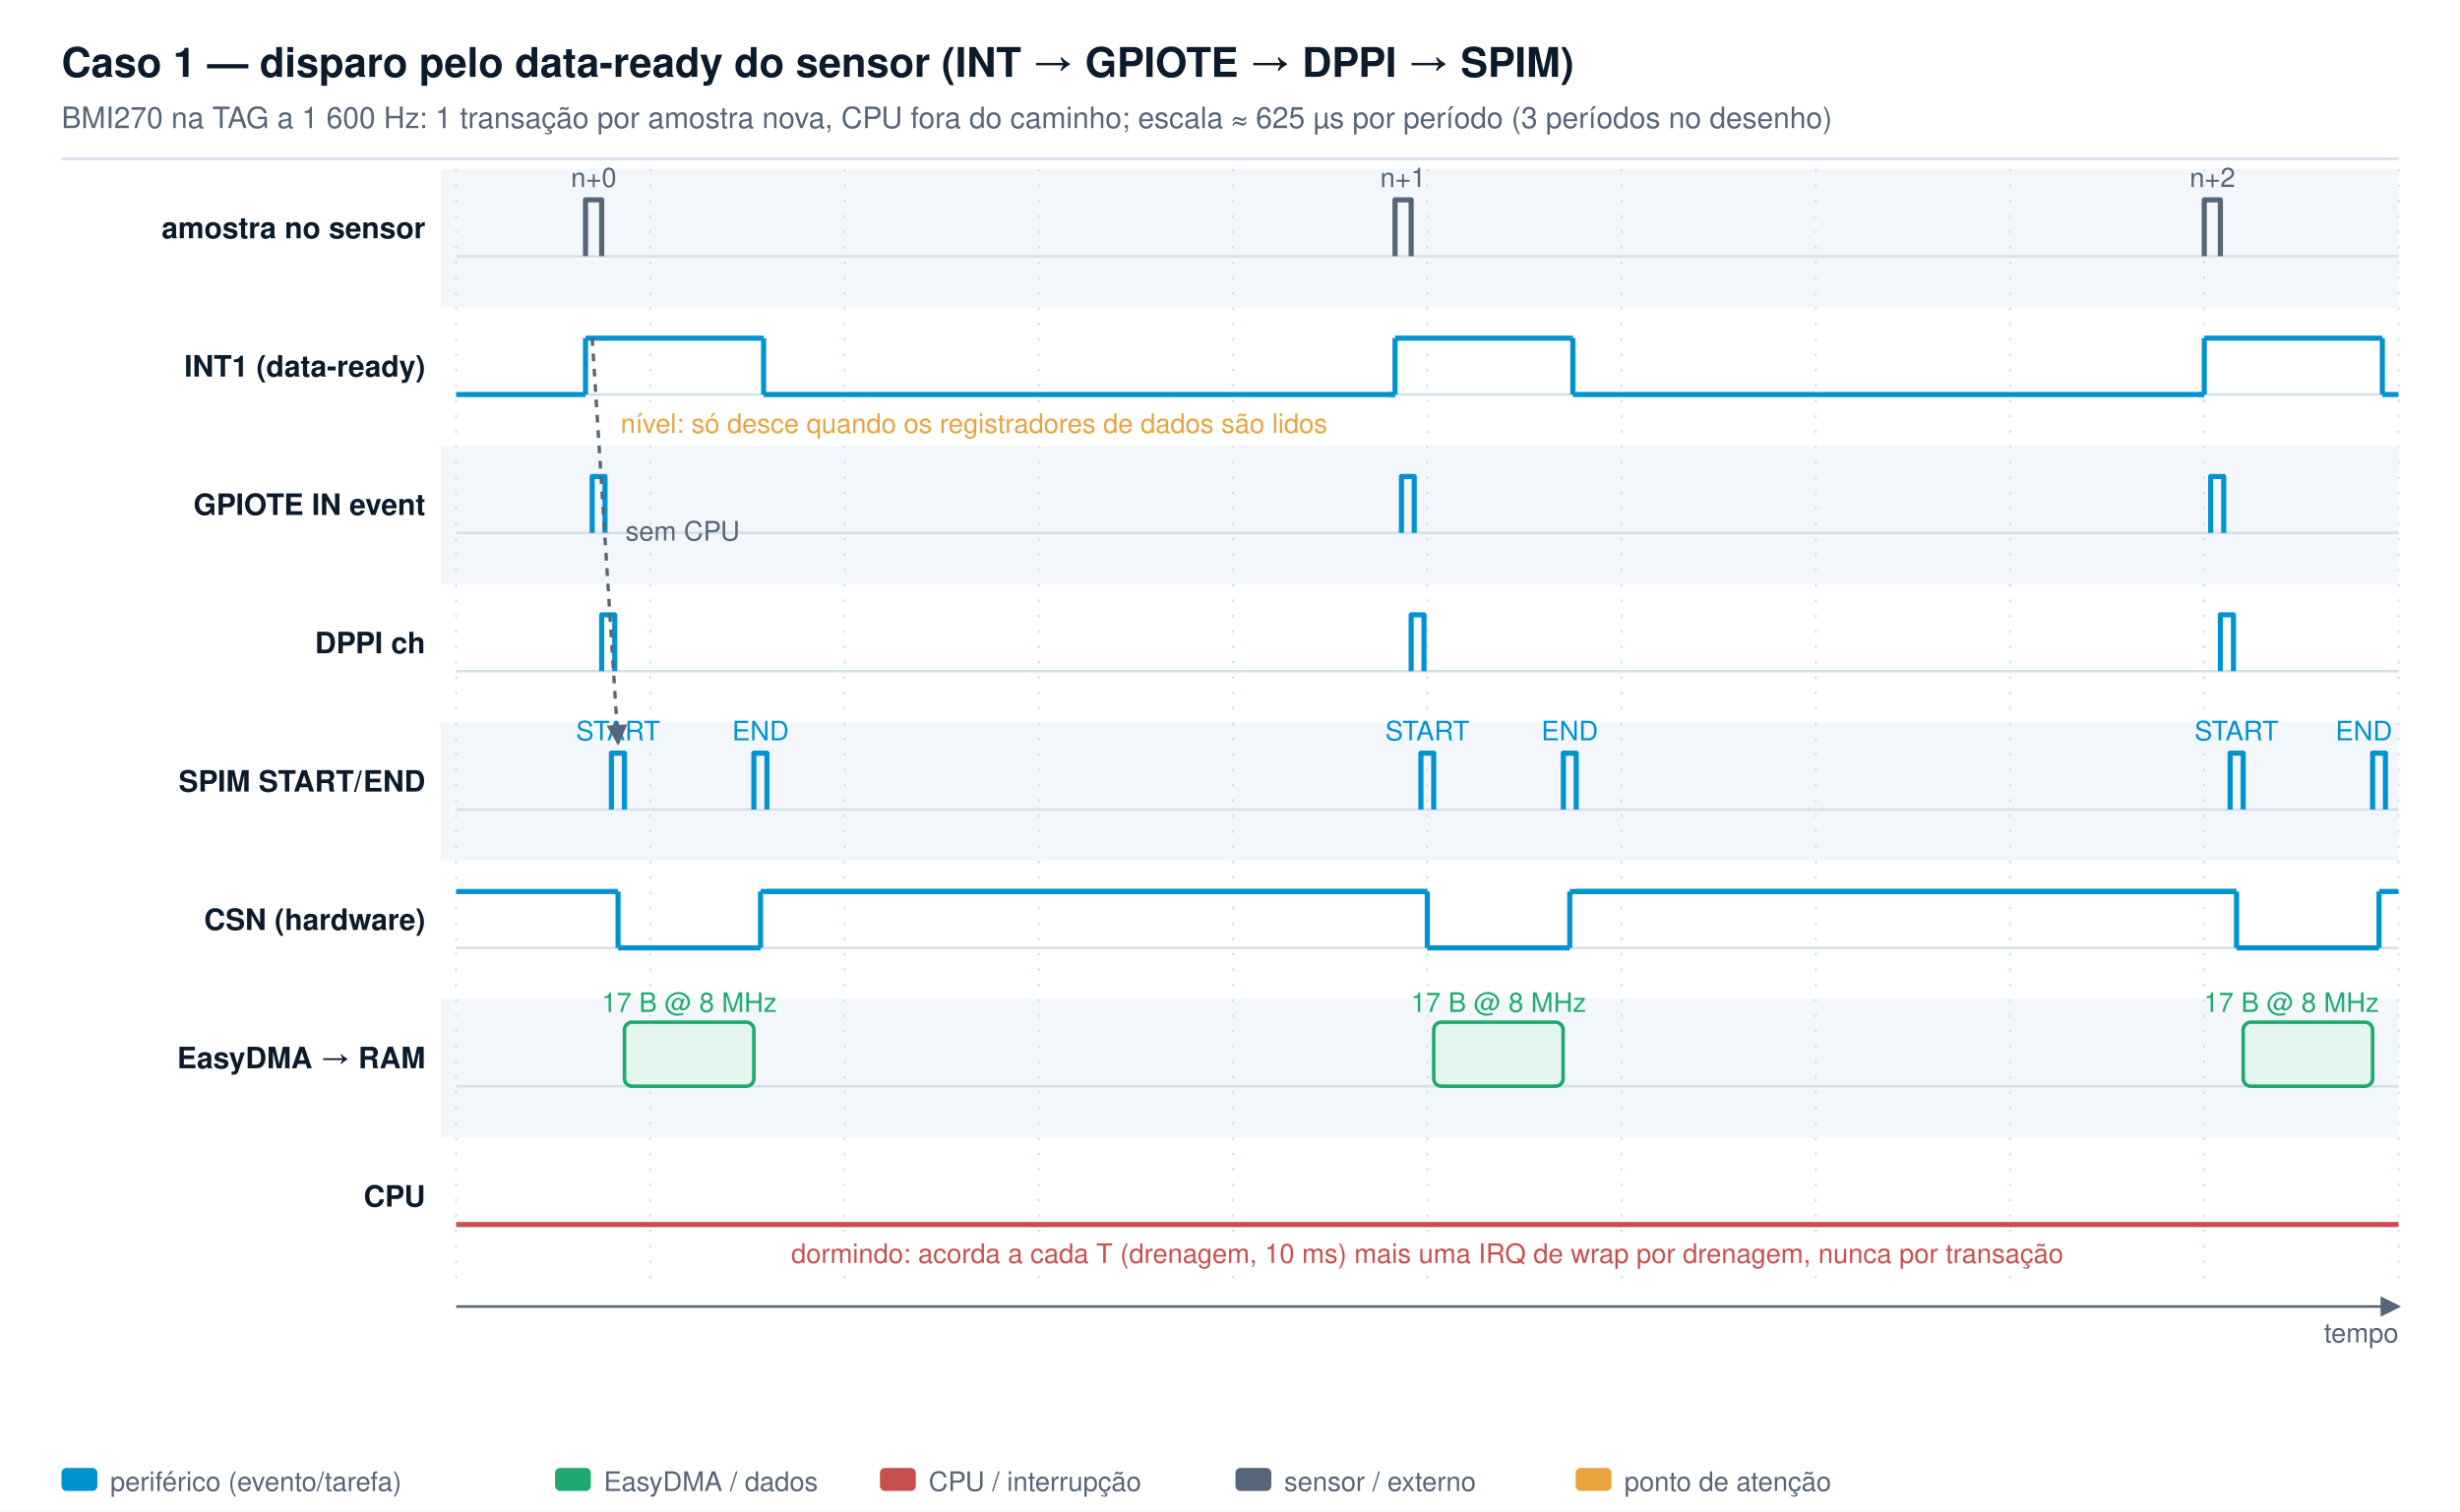
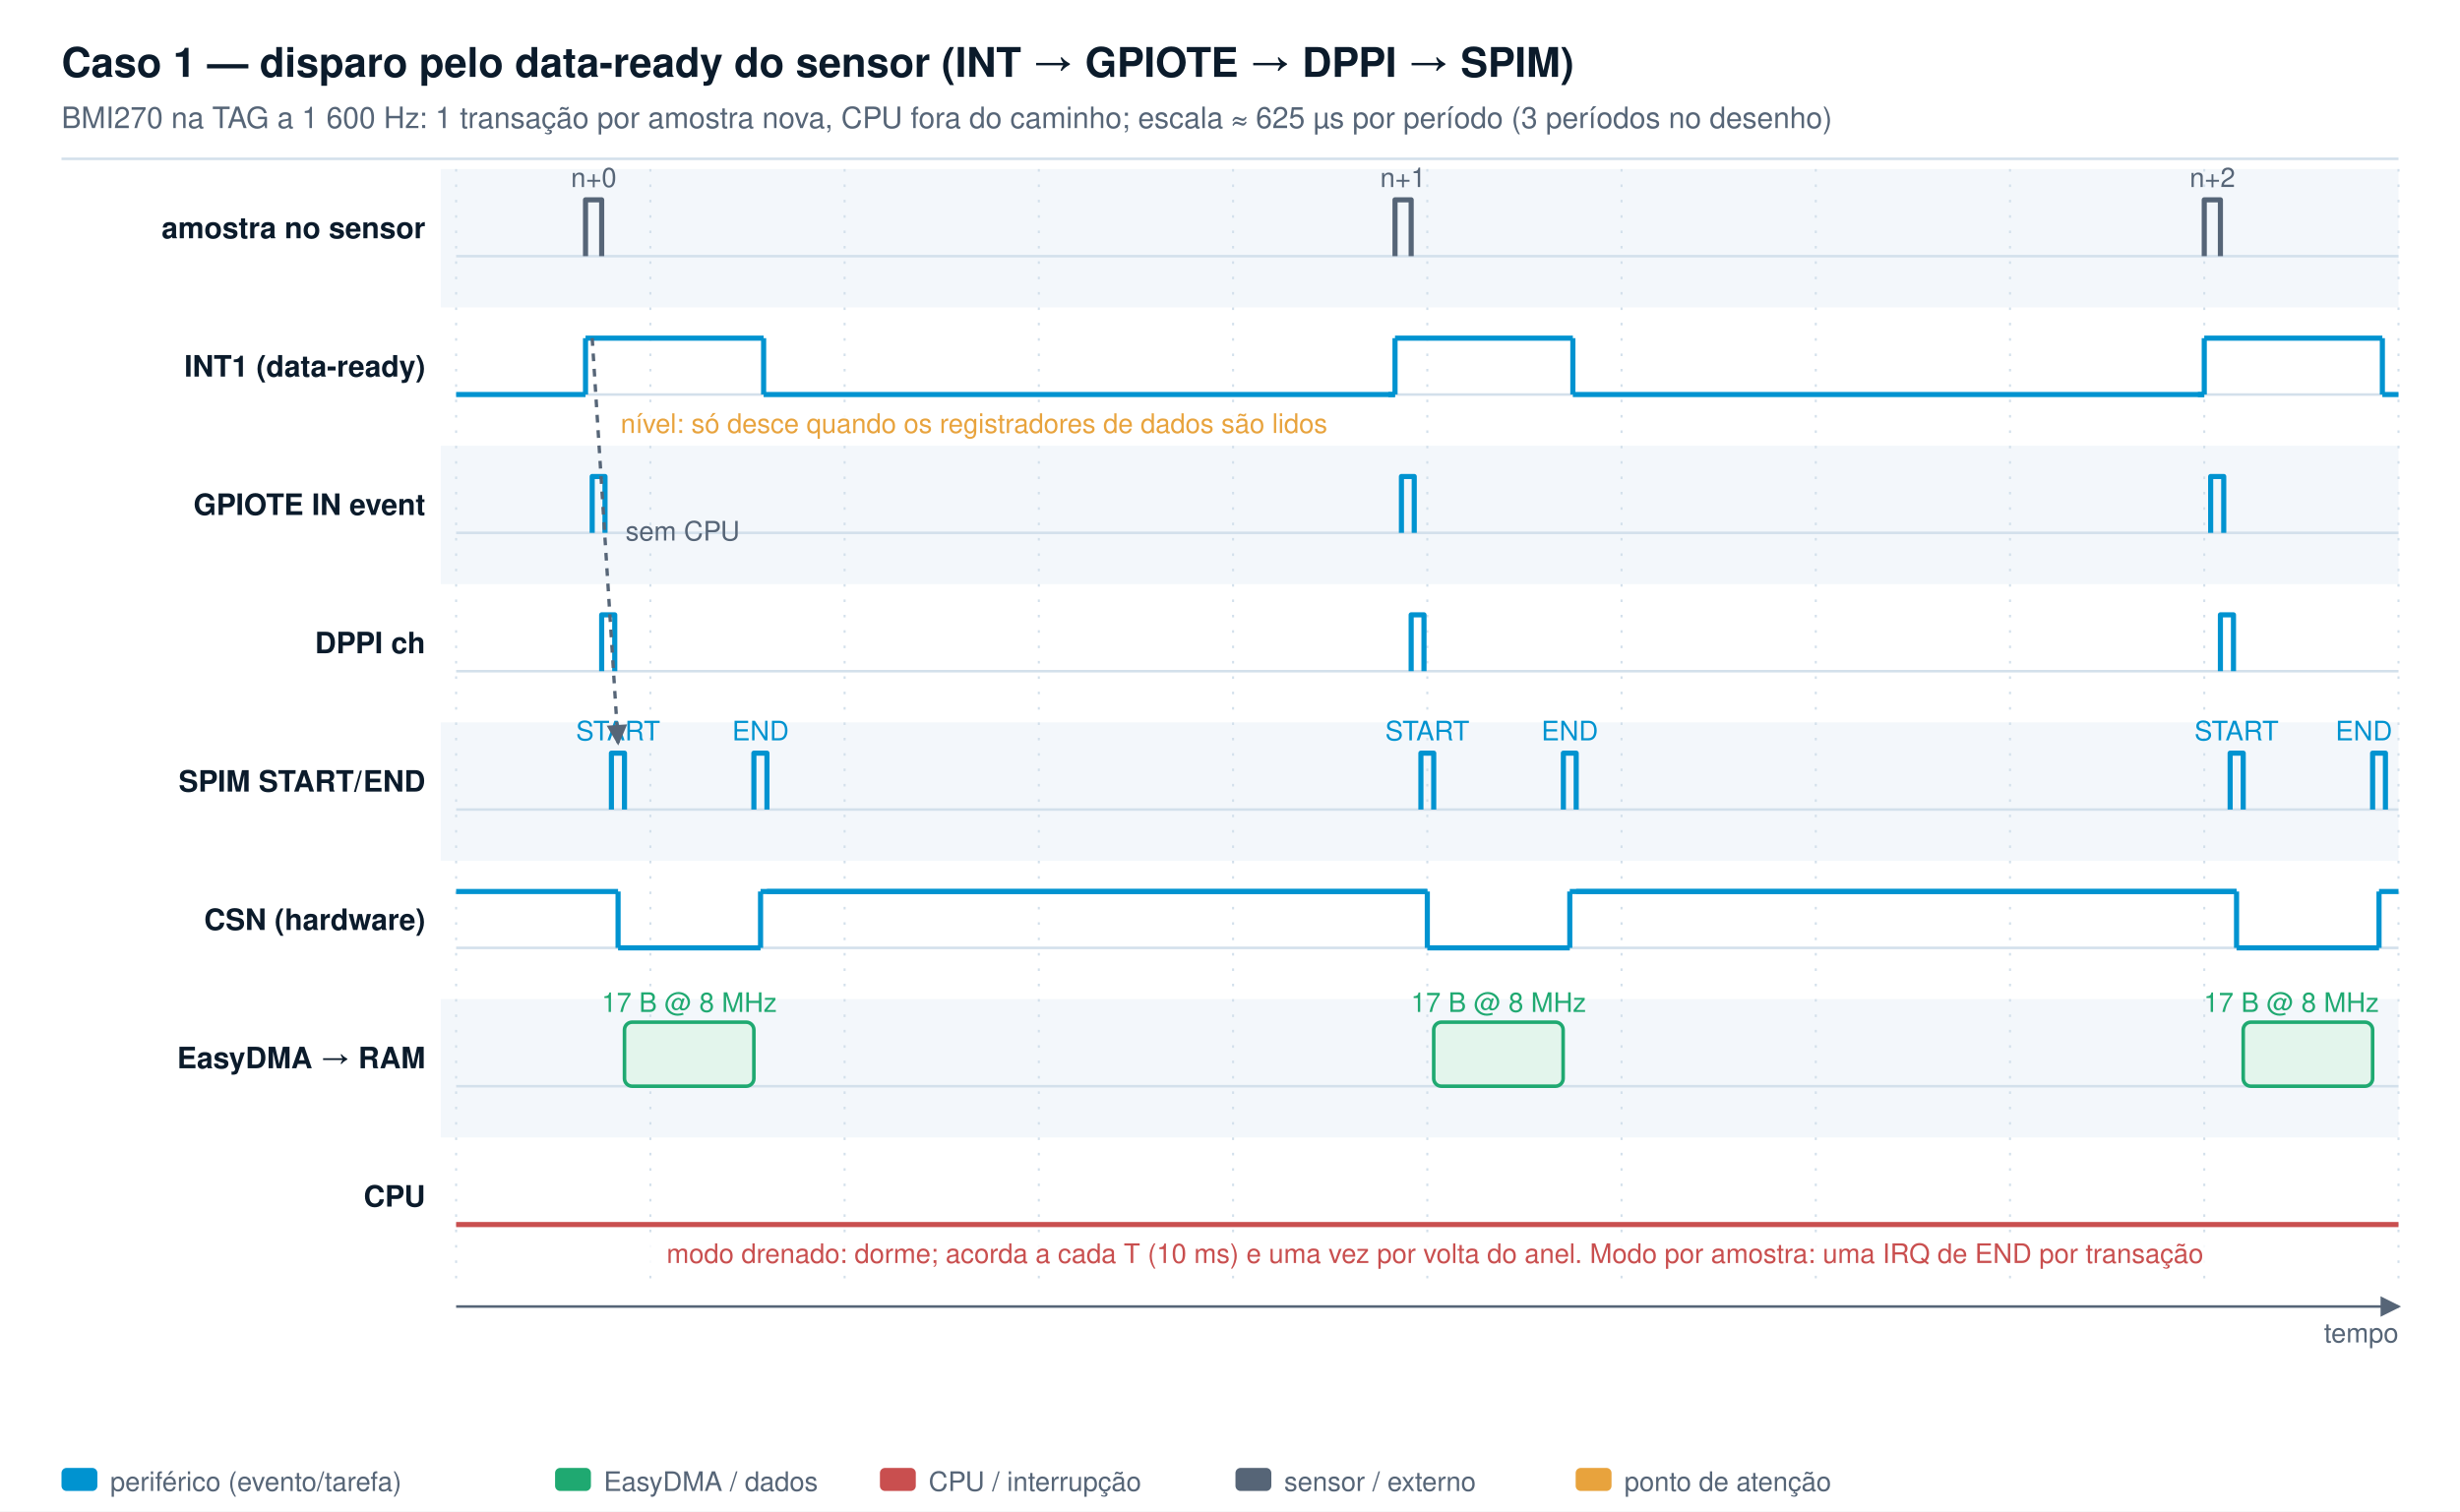
<svg xmlns="http://www.w3.org/2000/svg" width="960" height="590" viewBox="0 0 960 590">
  <defs>
    <marker id="arr" markerWidth="9" markerHeight="9" refX="7" refY="4.5" orient="auto" markerUnits="userSpaceOnUse">
      <path d="M0,0.5 L8,4.5 L0,8.5 z" fill="#566577" />
    </marker>
    <marker id="arr-blue" markerWidth="9" markerHeight="9" refX="7" refY="4.5" orient="auto" markerUnits="userSpaceOnUse">
      <path d="M0,0.5 L8,4.5 L0,8.5 z" fill="#0093D0" />
    </marker>
    <marker id="arr-green" markerWidth="9" markerHeight="9" refX="7" refY="4.5" orient="auto" markerUnits="userSpaceOnUse">
      <path d="M0,0.5 L8,4.5 L0,8.5 z" fill="#1FA971" />
    </marker>
    <marker id="arr-red" markerWidth="9" markerHeight="9" refX="7" refY="4.5" orient="auto" markerUnits="userSpaceOnUse">
      <path d="M0,0.5 L8,4.5 L0,8.5 z" fill="#C94F4F" />
    </marker>
    <filter id="shadow" x="-5%" y="-5%" width="110%" height="120%">
      <feDropShadow dx="0" dy="1.5" stdDeviation="1.5" flood-color="#00224E" flood-opacity="0.12" />
    </filter>
    <pattern id="hatch" width="6" height="6" patternUnits="userSpaceOnUse" patternTransform="rotate(45)">
      <line x1="0" y1="0" x2="0" y2="6" stroke="#D3E0EB" stroke-width="2" />
    </pattern>
  </defs>
  <rect width="100%" height="100%" fill="white" />
  <text x="24" y="30" fill="#0B1B2B" font-family="Segoe UI, Helvetica Neue, Helvetica, Arial, sans-serif" font-size="16" font-weight="600">Caso 1 — disparo pelo data-ready do sensor (INT → GPIOTE → DPPI → SPIM)</text>
  <text x="24" y="50" fill="#566577" font-family="Segoe UI, Helvetica Neue, Helvetica, Arial, sans-serif" font-size="11.5">BMI270 na TAG a 1 600 Hz: 1 transação por amostra nova, CPU fora do caminho; escala ≈ 625 µs por período (3 períodos no desenho)</text>
  <line x1="24" y1="62" x2="936" y2="62" stroke="#D3E0EB" stroke-width="1" />
  <rect x="172" y="66" width="764" height="54" fill="#F3F7FB" />
  <line x1="178" y1="100" x2="936" y2="100" stroke="#D3E0EB" stroke-width="1" />
  <text x="166" y="93" text-anchor="end" fill="#0B1B2B" font-family="Segoe UI, Helvetica Neue, Helvetica, Arial, sans-serif" font-size="11.5" font-weight="600">amostra no sensor</text>
  <line x1="178" y1="154" x2="936" y2="154" stroke="#D3E0EB" stroke-width="1" />
  <text x="166" y="147" text-anchor="end" fill="#0B1B2B" font-family="Segoe UI, Helvetica Neue, Helvetica, Arial, sans-serif" font-size="11.5" font-weight="600">INT1 (data-ready)</text>
  <rect x="172" y="174" width="764" height="54" fill="#F3F7FB" />
  <line x1="178" y1="208" x2="936" y2="208" stroke="#D3E0EB" stroke-width="1" />
  <text x="166" y="201" text-anchor="end" fill="#0B1B2B" font-family="Segoe UI, Helvetica Neue, Helvetica, Arial, sans-serif" font-size="11.5" font-weight="600">GPIOTE IN event</text>
  <line x1="178" y1="262" x2="936" y2="262" stroke="#D3E0EB" stroke-width="1" />
  <text x="166" y="255" text-anchor="end" fill="#0B1B2B" font-family="Segoe UI, Helvetica Neue, Helvetica, Arial, sans-serif" font-size="11.5" font-weight="600">DPPI ch</text>
  <rect x="172" y="282" width="764" height="54" fill="#F3F7FB" />
  <line x1="178" y1="316" x2="936" y2="316" stroke="#D3E0EB" stroke-width="1" />
  <text x="166" y="309" text-anchor="end" fill="#0B1B2B" font-family="Segoe UI, Helvetica Neue, Helvetica, Arial, sans-serif" font-size="11.5" font-weight="600">SPIM START/END</text>
  <line x1="178" y1="370" x2="936" y2="370" stroke="#D3E0EB" stroke-width="1" />
  <text x="166" y="363" text-anchor="end" fill="#0B1B2B" font-family="Segoe UI, Helvetica Neue, Helvetica, Arial, sans-serif" font-size="11.5" font-weight="600">CSN (hardware)</text>
  <rect x="172" y="390" width="764" height="54" fill="#F3F7FB" />
  <line x1="178" y1="424" x2="936" y2="424" stroke="#D3E0EB" stroke-width="1" />
  <text x="166" y="417" text-anchor="end" fill="#0B1B2B" font-family="Segoe UI, Helvetica Neue, Helvetica, Arial, sans-serif" font-size="11.5" font-weight="600">EasyDMA → RAM</text>
  <line x1="178" y1="478" x2="936" y2="478" stroke="#D3E0EB" stroke-width="1" />
  <text x="166" y="471" text-anchor="end" fill="#0B1B2B" font-family="Segoe UI, Helvetica Neue, Helvetica, Arial, sans-serif" font-size="11.5" font-weight="600">CPU</text>
  <line x1="178.0" y1="66" x2="178.0" y2="502" stroke="#D3E0EB" stroke-width="0.8" stroke-dasharray="1 5" />
  <line x1="253.8" y1="66" x2="253.8" y2="502" stroke="#D3E0EB" stroke-width="0.8" stroke-dasharray="1 5" />
  <line x1="329.6" y1="66" x2="329.6" y2="502" stroke="#D3E0EB" stroke-width="0.8" stroke-dasharray="1 5" />
  <line x1="405.4" y1="66" x2="405.4" y2="502" stroke="#D3E0EB" stroke-width="0.8" stroke-dasharray="1 5" />
  <line x1="481.2" y1="66" x2="481.2" y2="502" stroke="#D3E0EB" stroke-width="0.8" stroke-dasharray="1 5" />
  <line x1="557.0" y1="66" x2="557.0" y2="502" stroke="#D3E0EB" stroke-width="0.8" stroke-dasharray="1 5" />
  <line x1="632.8" y1="66" x2="632.8" y2="502" stroke="#D3E0EB" stroke-width="0.8" stroke-dasharray="1 5" />
  <line x1="708.6" y1="66" x2="708.6" y2="502" stroke="#D3E0EB" stroke-width="0.8" stroke-dasharray="1 5" />
  <line x1="784.4" y1="66" x2="784.4" y2="502" stroke="#D3E0EB" stroke-width="0.8" stroke-dasharray="1 5" />
  <line x1="860.2" y1="66" x2="860.2" y2="502" stroke="#D3E0EB" stroke-width="0.8" stroke-dasharray="1 5" />
  <line x1="936.0" y1="66" x2="936.0" y2="502" stroke="#D3E0EB" stroke-width="0.8" stroke-dasharray="1 5" />
  <path d="M228.5,100.0 V78.0 H234.8 V100.0" fill="none" stroke="#566577" stroke-width="2" stroke-linejoin="round" />
  <text x="231.7" y="73.0" fill="#566577" text-anchor="middle" font-family="Segoe UI, Helvetica Neue, Helvetica, Arial, sans-serif" font-size="10.5">n+0</text>
  <line x1="178.0" y1="154.0" x2="228.5" y2="154.0" stroke="#0093D0" stroke-width="2" />
  <line x1="228.5" y1="154.0" x2="228.5" y2="132.0" stroke="#0093D0" stroke-width="2" />
  <line x1="228.5" y1="132.0" x2="298.0" y2="132.0" stroke="#0093D0" stroke-width="2" />
  <line x1="298.0" y1="154.0" x2="298.0" y2="132.0" stroke="#0093D0" stroke-width="2" />
  <line x1="298.0" y1="154.0" x2="544.4" y2="154.0" stroke="#0093D0" stroke-width="2" />
  <path d="M231.1,208.0 V186.0 H236.1 V208.0" fill="none" stroke="#0093D0" stroke-width="2" stroke-linejoin="round" />
  <path d="M234.8,262.0 V240.0 H239.9 V262.0" fill="none" stroke="#0093D0" stroke-width="2" stroke-linejoin="round" />
  <path d="M238.6,316.0 V294.0 H243.7 V316.0" fill="none" stroke="#0093D0" stroke-width="2" stroke-linejoin="round" />
  <text x="241.2" y="289.0" fill="#0093D0" text-anchor="middle" font-family="Segoe UI, Helvetica Neue, Helvetica, Arial, sans-serif" font-size="10.5">START</text>
  <path d="M294.2,316.0 V294.0 H299.3 V316.0" fill="none" stroke="#0093D0" stroke-width="2" stroke-linejoin="round" />
  <text x="296.8" y="289.0" fill="#0093D0" text-anchor="middle" font-family="Segoe UI, Helvetica Neue, Helvetica, Arial, sans-serif" font-size="10.5">END</text>
  <line x1="178.0" y1="348.0" x2="241.2" y2="348.0" stroke="#0093D0" stroke-width="2" />
  <line x1="241.2" y1="370.0" x2="241.2" y2="348.0" stroke="#0093D0" stroke-width="2" />
  <line x1="241.2" y1="370.0" x2="296.8" y2="370.0" stroke="#0093D0" stroke-width="2" />
  <line x1="296.8" y1="370.0" x2="296.8" y2="348.0" stroke="#0093D0" stroke-width="2" />
  <line x1="296.8" y1="348.0" x2="557.0" y2="348.0" stroke="#0093D0" stroke-width="2" />
  <rect x="243.7" y="399.0" width="50.5" height="25" rx="3" fill="#E3F5EC" stroke="#1FA971" stroke-width="1.4" />
  <text x="269.0" y="395.0" fill="#1FA971" text-anchor="middle" font-family="Segoe UI, Helvetica Neue, Helvetica, Arial, sans-serif" font-size="10.5">17 B @ 8 MHz</text>
  <path d="M544.4,100.0 V78.0 H550.7 V100.0" fill="none" stroke="#566577" stroke-width="2" stroke-linejoin="round" />
  <text x="547.5" y="73.0" fill="#566577" text-anchor="middle" font-family="Segoe UI, Helvetica Neue, Helvetica, Arial, sans-serif" font-size="10.5">n+1</text>
  <line x1="541.8" y1="154.0" x2="544.4" y2="154.0" stroke="#0093D0" stroke-width="2" />
  <line x1="544.4" y1="154.0" x2="544.4" y2="132.0" stroke="#0093D0" stroke-width="2" />
  <line x1="544.4" y1="132.0" x2="613.8" y2="132.0" stroke="#0093D0" stroke-width="2" />
  <line x1="613.8" y1="154.0" x2="613.8" y2="132.0" stroke="#0093D0" stroke-width="2" />
  <line x1="613.8" y1="154.0" x2="860.2" y2="154.0" stroke="#0093D0" stroke-width="2" />
  <path d="M546.9,208.0 V186.0 H551.9 V208.0" fill="none" stroke="#0093D0" stroke-width="2" stroke-linejoin="round" />
  <path d="M550.7,262.0 V240.0 H555.7 V262.0" fill="none" stroke="#0093D0" stroke-width="2" stroke-linejoin="round" />
  <path d="M554.5,316.0 V294.0 H559.5 V316.0" fill="none" stroke="#0093D0" stroke-width="2" stroke-linejoin="round" />
  <text x="557.0" y="289.0" fill="#0093D0" text-anchor="middle" font-family="Segoe UI, Helvetica Neue, Helvetica, Arial, sans-serif" font-size="10.5">START</text>
  <path d="M610.1,316.0 V294.0 H615.1 V316.0" fill="none" stroke="#0093D0" stroke-width="2" stroke-linejoin="round" />
  <text x="612.6" y="289.0" fill="#0093D0" text-anchor="middle" font-family="Segoe UI, Helvetica Neue, Helvetica, Arial, sans-serif" font-size="10.5">END</text>
  <line x1="299.3" y1="348.0" x2="557.0" y2="348.0" stroke="#0093D0" stroke-width="2" />
  <line x1="557.0" y1="370.0" x2="557.0" y2="348.0" stroke="#0093D0" stroke-width="2" />
  <line x1="557.0" y1="370.0" x2="612.6" y2="370.0" stroke="#0093D0" stroke-width="2" />
  <line x1="612.6" y1="370.0" x2="612.6" y2="348.0" stroke="#0093D0" stroke-width="2" />
  <line x1="612.6" y1="348.0" x2="872.8" y2="348.0" stroke="#0093D0" stroke-width="2" />
  <rect x="559.5" y="399.0" width="50.5" height="25" rx="3" fill="#E3F5EC" stroke="#1FA971" stroke-width="1.4" />
  <text x="584.8" y="395.0" fill="#1FA971" text-anchor="middle" font-family="Segoe UI, Helvetica Neue, Helvetica, Arial, sans-serif" font-size="10.5">17 B @ 8 MHz</text>
  <path d="M860.2,100.0 V78.0 H866.5 V100.0" fill="none" stroke="#566577" stroke-width="2" stroke-linejoin="round" />
  <text x="863.4" y="73.0" fill="#566577" text-anchor="middle" font-family="Segoe UI, Helvetica Neue, Helvetica, Arial, sans-serif" font-size="10.5">n+2</text>
  <line x1="857.7" y1="154.0" x2="860.2" y2="154.0" stroke="#0093D0" stroke-width="2" />
  <line x1="860.2" y1="154.0" x2="860.2" y2="132.0" stroke="#0093D0" stroke-width="2" />
  <line x1="860.2" y1="132.0" x2="929.7" y2="132.0" stroke="#0093D0" stroke-width="2" />
  <line x1="929.7" y1="154.0" x2="929.7" y2="132.0" stroke="#0093D0" stroke-width="2" />
  <line x1="929.7" y1="154.0" x2="936.0" y2="154.0" stroke="#0093D0" stroke-width="2" />
  <path d="M862.7,208.0 V186.0 H867.8 V208.0" fill="none" stroke="#0093D0" stroke-width="2" stroke-linejoin="round" />
  <path d="M866.5,262.0 V240.0 H871.6 V262.0" fill="none" stroke="#0093D0" stroke-width="2" stroke-linejoin="round" />
  <path d="M870.3,316.0 V294.0 H875.4 V316.0" fill="none" stroke="#0093D0" stroke-width="2" stroke-linejoin="round" />
  <text x="872.8" y="289.0" fill="#0093D0" text-anchor="middle" font-family="Segoe UI, Helvetica Neue, Helvetica, Arial, sans-serif" font-size="10.5">START</text>
  <path d="M925.9,316.0 V294.0 H930.9 V316.0" fill="none" stroke="#0093D0" stroke-width="2" stroke-linejoin="round" />
  <text x="922.5" y="289.0" fill="#0093D0" text-anchor="middle" font-family="Segoe UI, Helvetica Neue, Helvetica, Arial, sans-serif" font-size="10.5">END</text>
  <line x1="615.1" y1="348.0" x2="872.8" y2="348.0" stroke="#0093D0" stroke-width="2" />
  <line x1="872.8" y1="370.0" x2="872.8" y2="348.0" stroke="#0093D0" stroke-width="2" />
  <line x1="872.8" y1="370.0" x2="928.4" y2="370.0" stroke="#0093D0" stroke-width="2" />
  <line x1="928.4" y1="370.0" x2="928.4" y2="348.0" stroke="#0093D0" stroke-width="2" />
  <line x1="928.4" y1="348.0" x2="936.0" y2="348.0" stroke="#0093D0" stroke-width="2" />
  <rect x="875.4" y="399.0" width="50.5" height="25" rx="3" fill="#E3F5EC" stroke="#1FA971" stroke-width="1.4" />
  <text x="894.2" y="395.0" fill="#1FA971" text-anchor="middle" font-family="Segoe UI, Helvetica Neue, Helvetica, Arial, sans-serif" font-size="10.5">17 B @ 8 MHz</text>
  <line x1="178.0" y1="478.0" x2="936.0" y2="478.0" stroke="#C94F4F" stroke-width="2" />
-   <rect x="270.0" y="482" width="574.0" height="14" rx="3" fill="white" opacity="0.85" />
-   <text x="557.0" y="493.0" fill="#C94F4F" text-anchor="middle" font-family="Segoe UI, Helvetica Neue, Helvetica, Arial, sans-serif" font-size="10.5">dormindo: acorda a cada T (drenagem, 10 ms) mais uma IRQ de wrap por drenagem, nunca por transação</text>
+   <rect x="209.2" y="482" width="701.5" height="14" rx="3" fill="white" opacity="0.85" />
+   <text x="560.0" y="493.0" fill="#C94F4F" text-anchor="middle" font-family="Segoe UI, Helvetica Neue, Helvetica, Arial, sans-serif" font-size="10.5">modo drenado: dorme; acorda a cada T (10 ms) e uma vez por volta do anel. Modo por amostra: uma IRQ de END por transação</text>
  <rect x="209.0" y="158" width="342.2" height="14" rx="3" fill="white" opacity="0.85" />
  <text x="380.1" y="169.0" fill="#E8A33D" text-anchor="middle" font-family="Segoe UI, Helvetica Neue, Helvetica, Arial, sans-serif" font-size="10.5">nível: só desce quando os registradores de dados são lidos</text>
  <line x1="231.1" y1="132.0" x2="241.2" y2="290.0" stroke="#566577" stroke-width="1.3" stroke-dasharray="3 3" marker-end="url(#arr)" />
  <text x="244.1" y="211.0" fill="#566577" text-anchor="start" font-family="Segoe UI, Helvetica Neue, Helvetica, Arial, sans-serif" font-size="10.5">sem CPU</text>
  <line x1="178" y1="510" x2="936" y2="510" stroke="#566577" stroke-width="1" marker-end="url(#arr)" />
  <text x="936" y="524" text-anchor="end" fill="#566577" font-family="Segoe UI, Helvetica Neue, Helvetica, Arial, sans-serif" font-size="10.5">tempo</text>
  <rect x="24" y="573" width="14" height="9" rx="2" fill="#0093D0" />
  <text x="43" y="582" fill="#566577" font-family="Segoe UI, Helvetica Neue, Helvetica, Arial, sans-serif" font-size="10.5">periférico (evento/tarefa)</text>
  <rect x="216.61" y="573" width="14" height="9" rx="2" fill="#1FA971" />
  <text x="235.61" y="582" fill="#566577" font-family="Segoe UI, Helvetica Neue, Helvetica, Arial, sans-serif" font-size="10.5">EasyDMA / dados</text>
  <rect x="343.385" y="573" width="14" height="9" rx="2" fill="#C94F4F" />
  <text x="362.385" y="582" fill="#566577" font-family="Segoe UI, Helvetica Neue, Helvetica, Arial, sans-serif" font-size="10.5">CPU / interrupção</text>
  <rect x="482.13" y="573" width="14" height="9" rx="2" fill="#566577" />
  <text x="501.13" y="582" fill="#566577" font-family="Segoe UI, Helvetica Neue, Helvetica, Arial, sans-serif" font-size="10.5">sensor / externo</text>
  <rect x="614.89" y="573" width="14" height="9" rx="2" fill="#E8A33D" />
  <text x="633.89" y="582" fill="#566577" font-family="Segoe UI, Helvetica Neue, Helvetica, Arial, sans-serif" font-size="10.5">ponto de atenção</text>
</svg>
